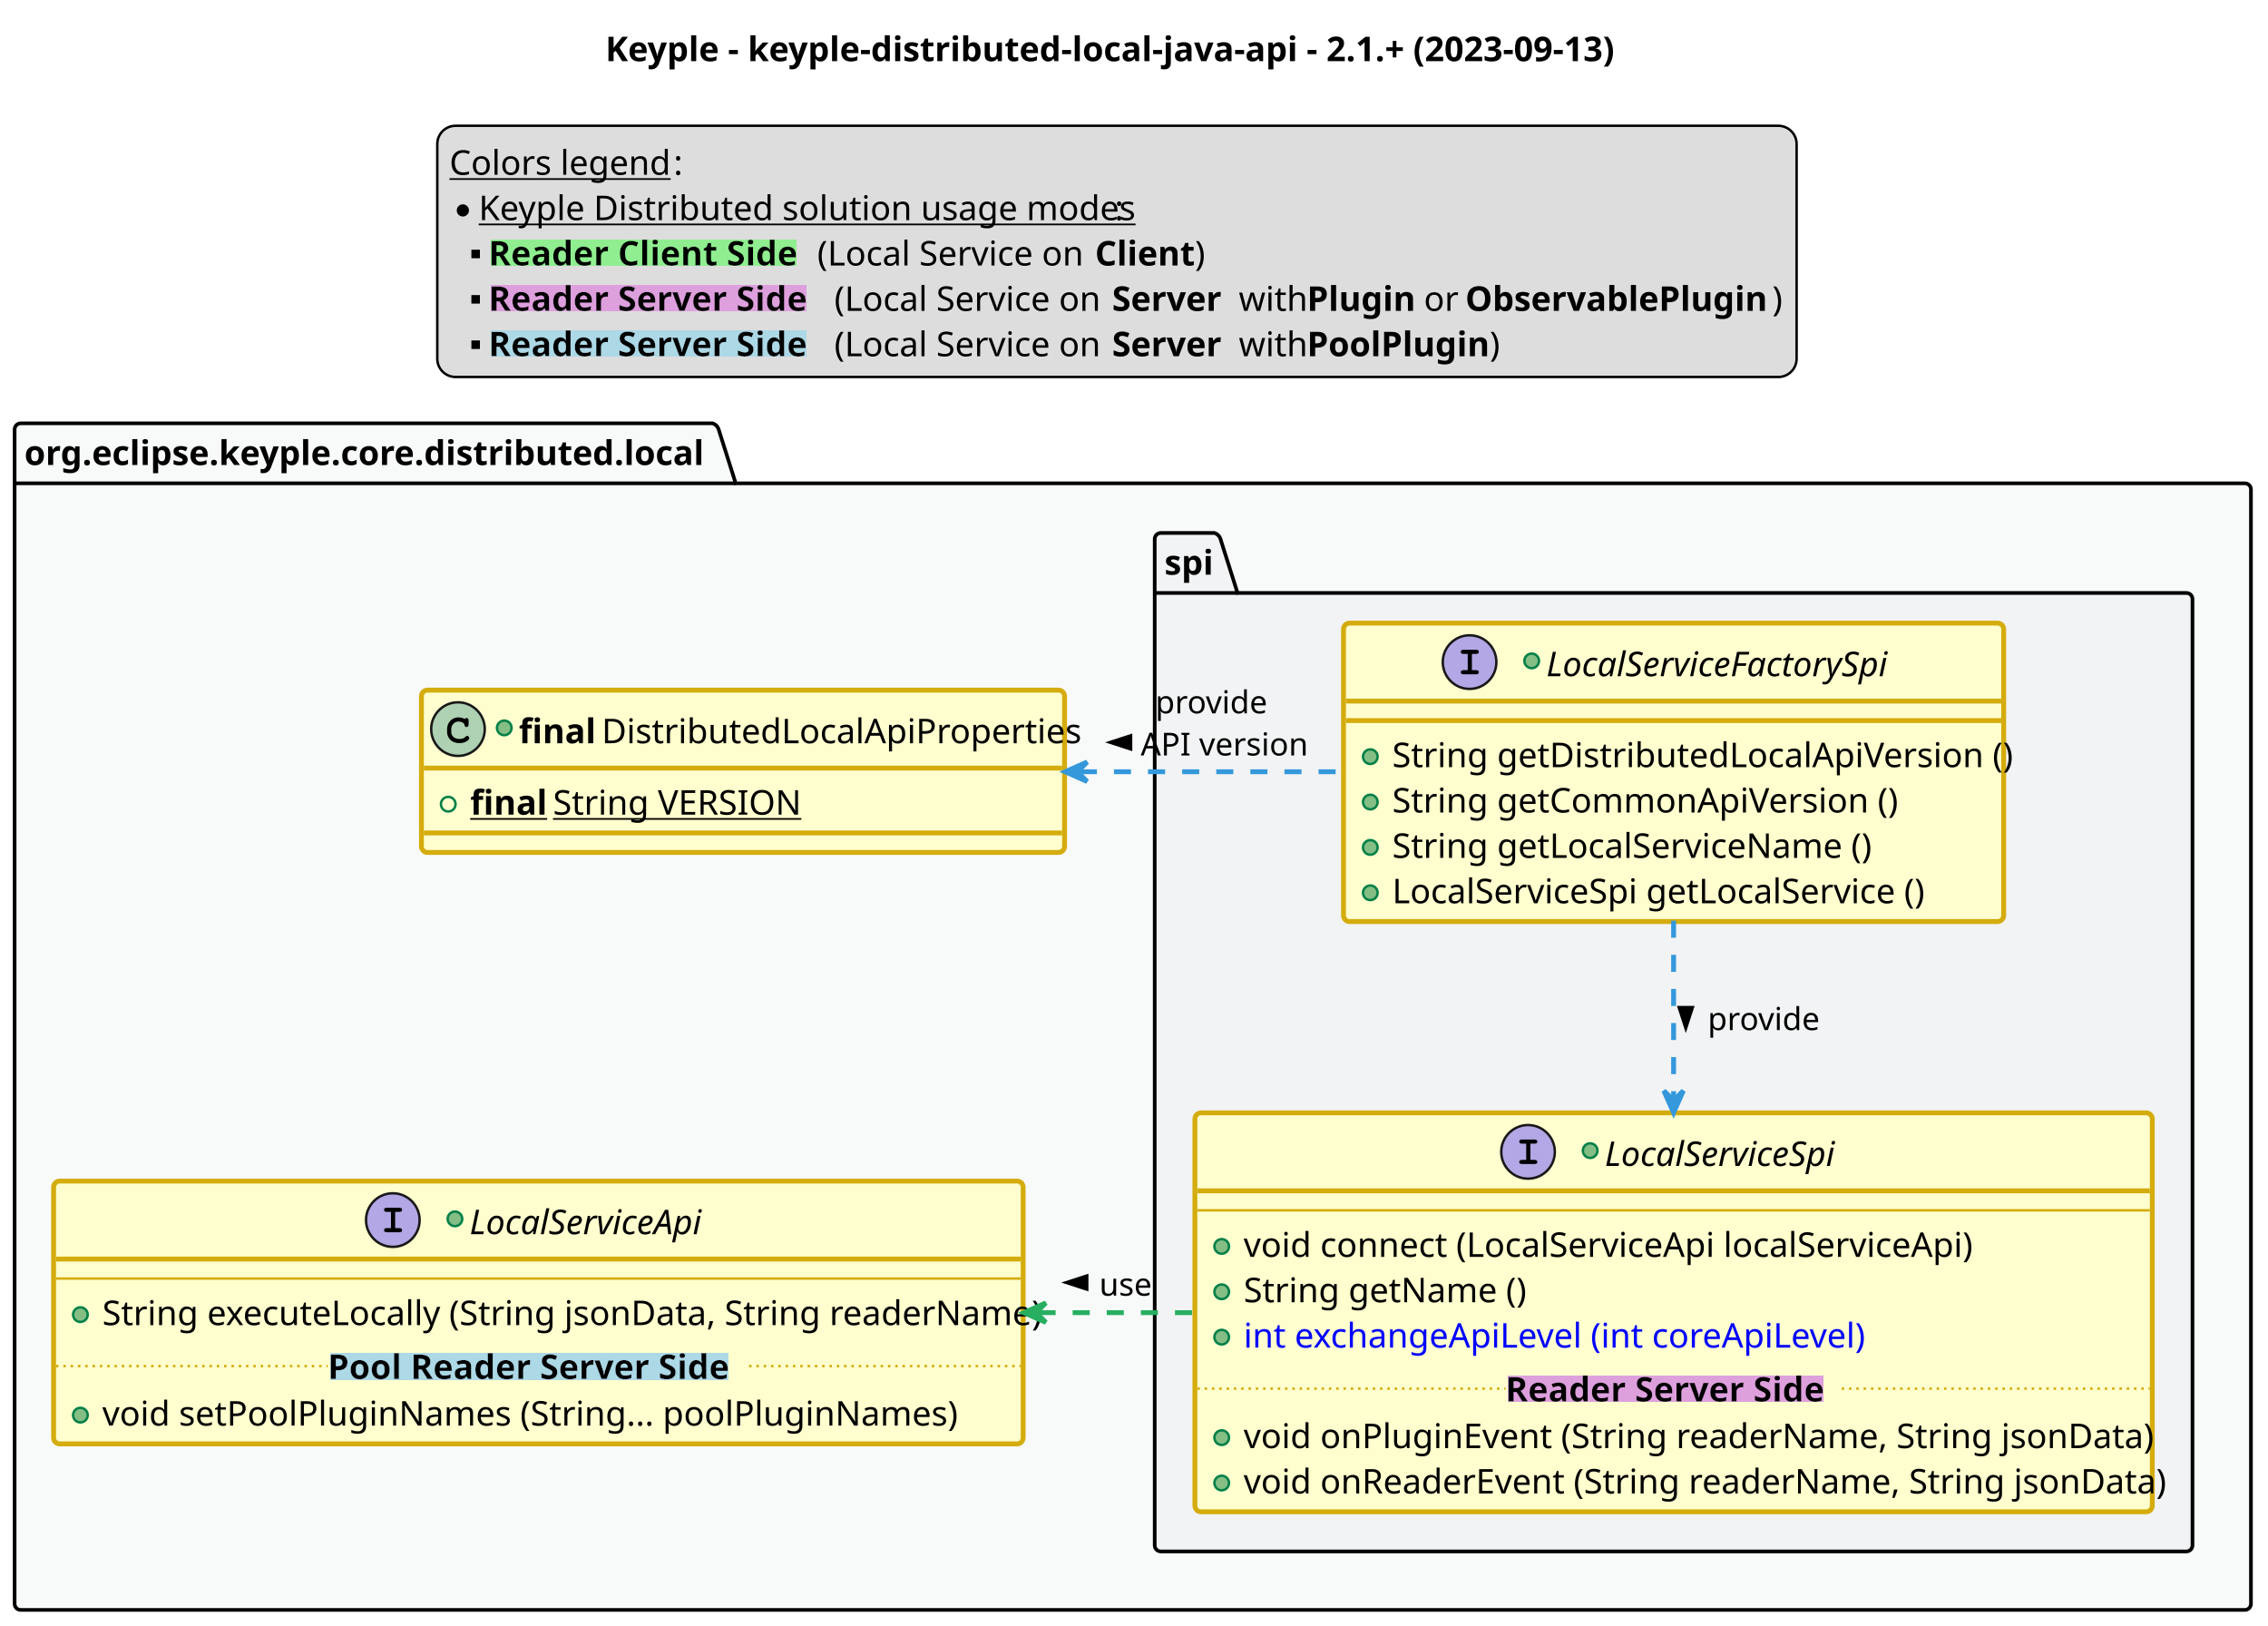
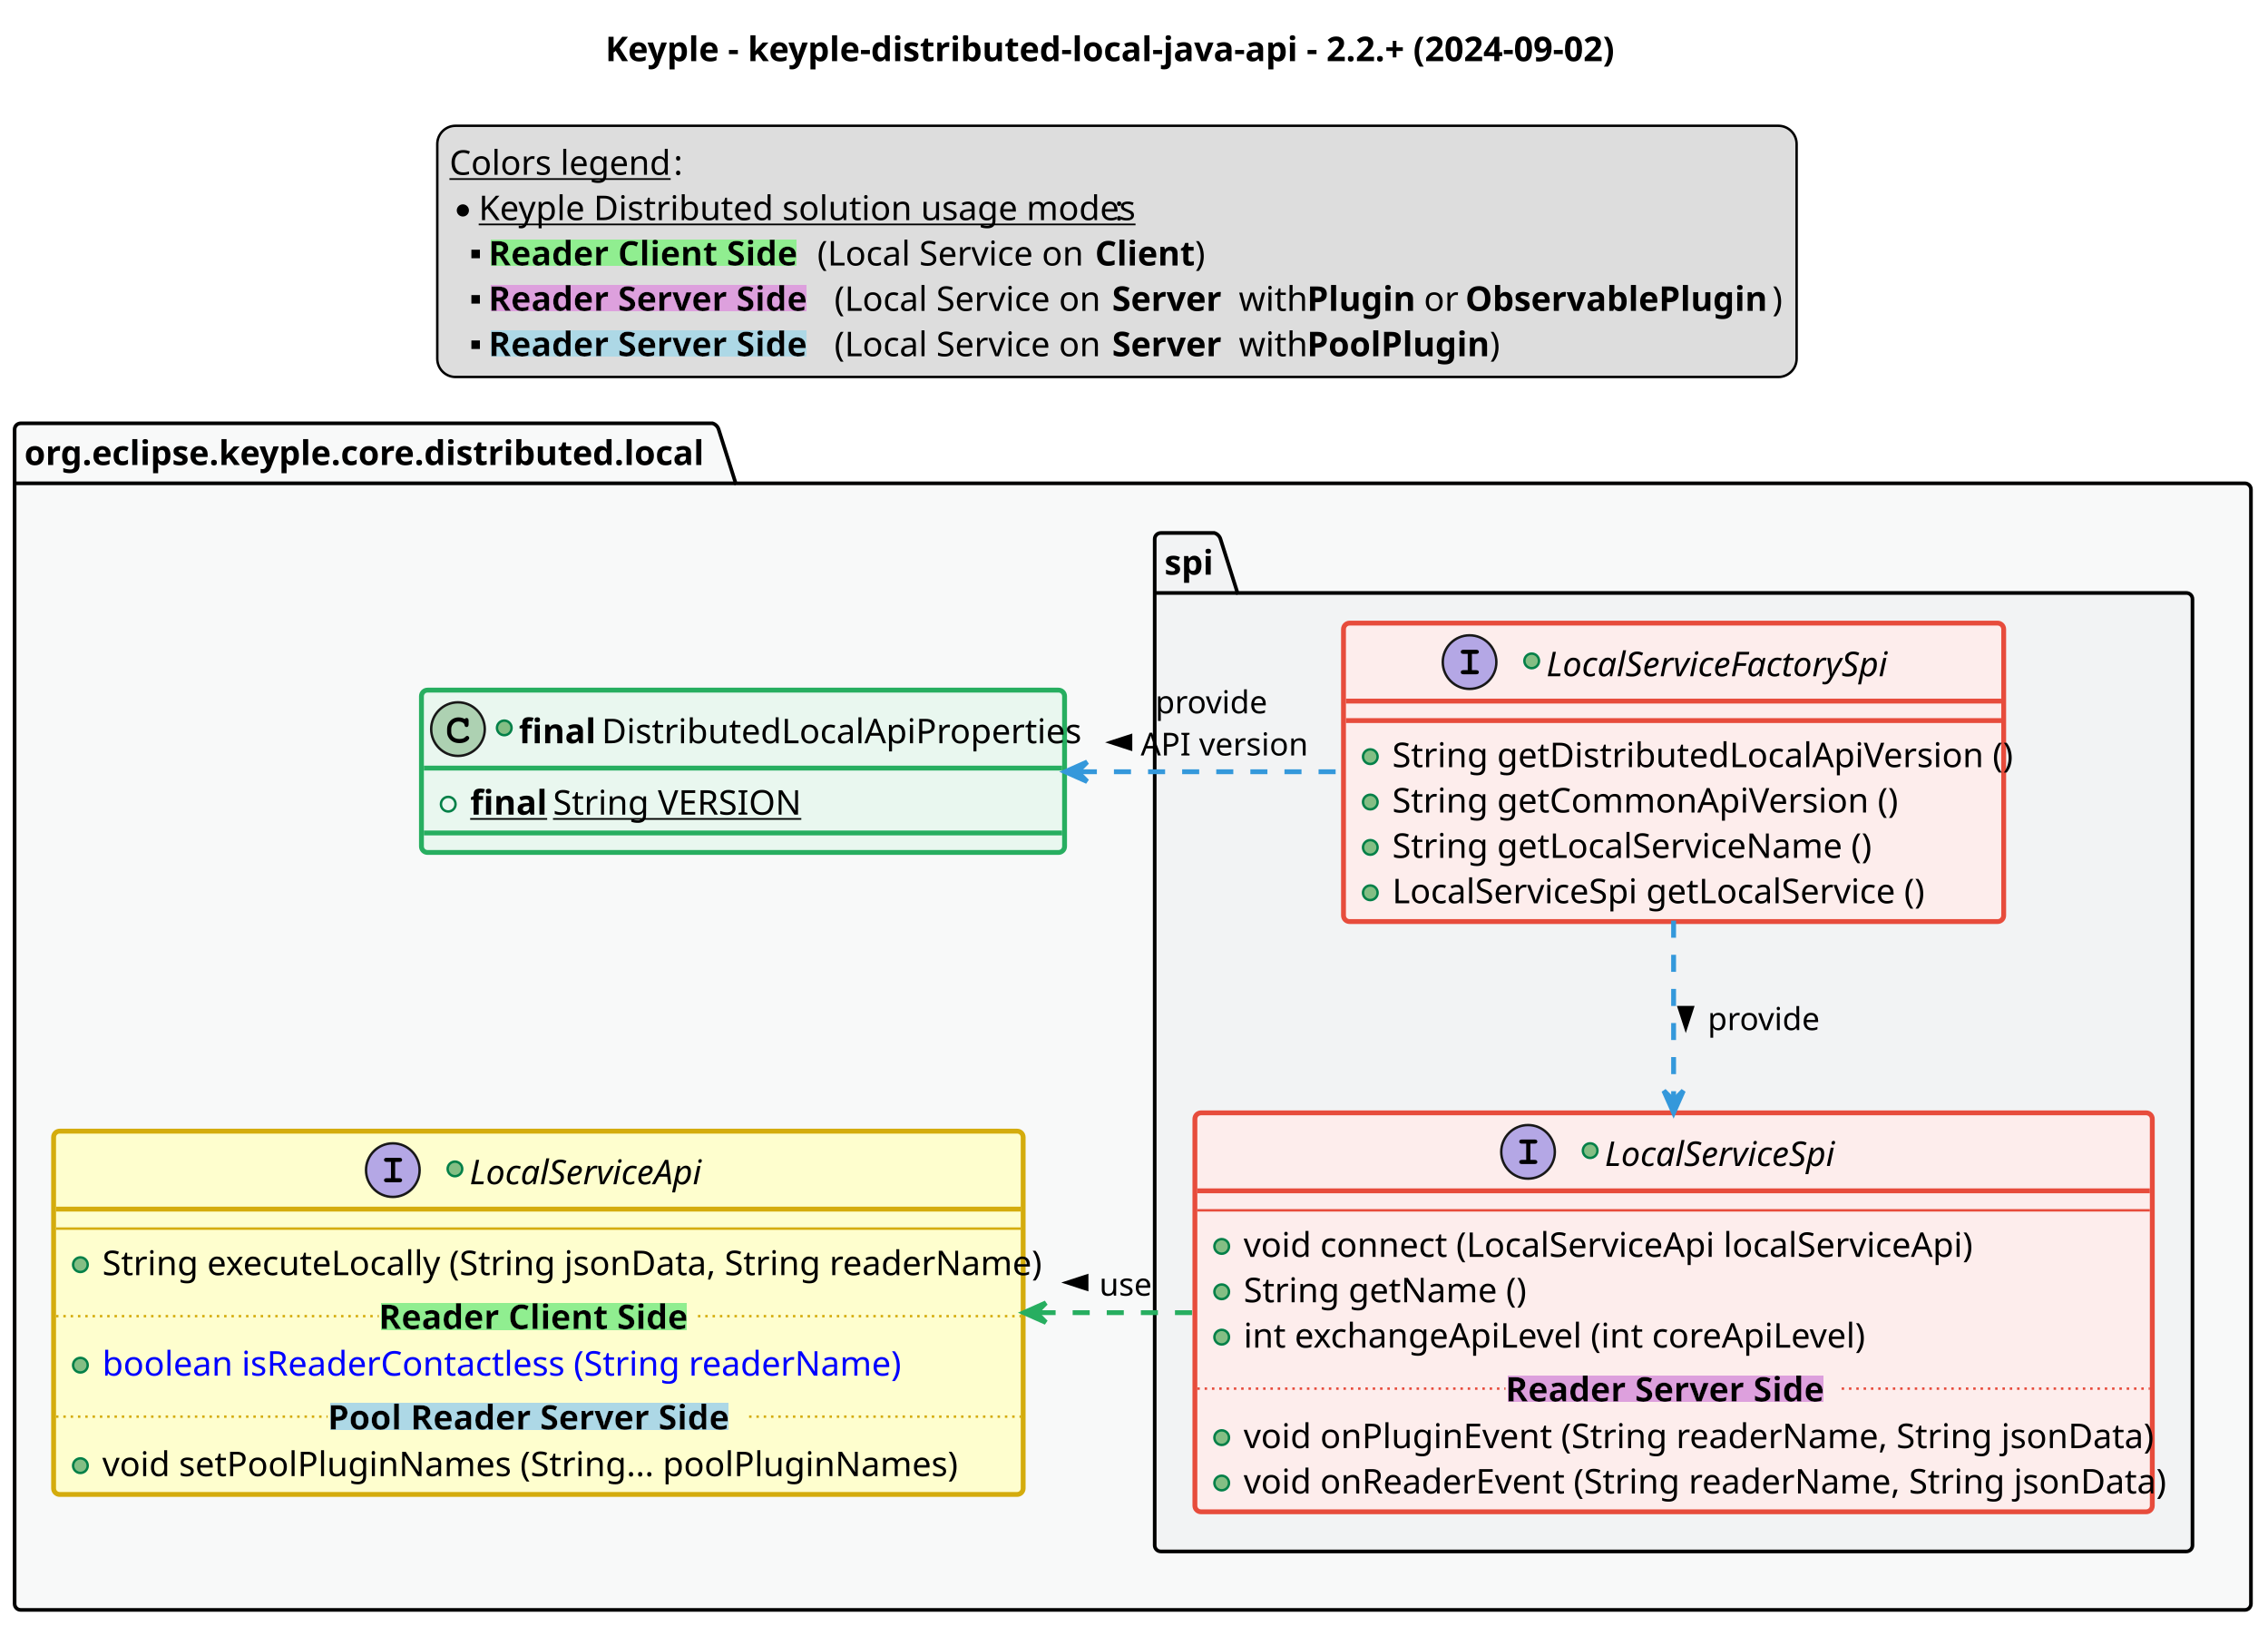
<svg xmlns="http://www.w3.org/2000/svg" contentStyleType="text/css" height="667px" preserveAspectRatio="none" style="width:931px;height:667px;background:#FFFFFF;" version="1.1" viewBox="0 0 931 667" width="931px" zoomAndPan="magnify">
  <defs>
-     <filter height="1" id="b1lmfeca1k2wji0" width="1" x="0" y="0">
+     <filter height="1" id="b1n7pmvrqo42bz0" width="1" x="0" y="0">
      <feFlood flood-color="#90EE90" result="flood" />
      <feComposite in="SourceGraphic" in2="flood" operator="over" />
    </filter>
-     <filter height="1" id="b1lmfeca1k2wji1" width="1" x="0" y="0">
+     <filter height="1" id="b1n7pmvrqo42bz1" width="1" x="0" y="0">
      <feFlood flood-color="#DDA0DD" result="flood" />
      <feComposite in="SourceGraphic" in2="flood" operator="over" />
    </filter>
-     <filter height="1" id="b1lmfeca1k2wji2" width="1" x="0" y="0">
+     <filter height="1" id="b1n7pmvrqo42bz2" width="1" x="0" y="0">
      <feFlood flood-color="#ADD8E6" result="flood" />
      <feComposite in="SourceGraphic" in2="flood" operator="over" />
    </filter>
  </defs>
  <g>
-     <text fill="#000000" font-family="sans-serif" font-size="14" font-weight="bold" lengthAdjust="spacing" textLength="420" x="248.5" y="25.107">Keyple - keyple-distributed-local-java-api - 2.1.+ (2023-09-13)</text>
+     <text fill="#000000" font-family="sans-serif" font-size="14" font-weight="bold" lengthAdjust="spacing" textLength="420" x="248.5" y="25.107">Keyple - keyple-distributed-local-java-api - 2.2.+ (2024-09-02)</text>
    <rect fill="#DDDDDD" height="103.106" id="_legend" rx="7.5" ry="7.5" style="stroke:#000000;stroke-width:1.0;" width="558" x="179.5" y="51.621" />
    <text fill="#000000" font-family="sans-serif" font-size="14" lengthAdjust="spacing" text-decoration="underline" textLength="88" x="184.5" y="71.728">Colors legend</text>
    <text fill="#000000" font-family="sans-serif" font-size="14" lengthAdjust="spacing" textLength="4" x="276.5" y="71.728">:</text>
    <ellipse cx="190" cy="86.363" fill="#000000" rx="2.5" ry="2.5" style="stroke:#000000;stroke-width:0.0;" />
    <text fill="#000000" font-family="sans-serif" font-size="14" lengthAdjust="spacing" text-decoration="underline" textLength="257" x="196.5" y="90.35">Keyple Distributed solution usage modes</text>
    <text fill="#000000" font-family="sans-serif" font-size="14" lengthAdjust="spacing" textLength="4" x="457.5" y="90.35">:</text>
    <rect fill="#000000" height="3.5" style="stroke:#000000;stroke-width:0.0;" width="3.5" x="193.5" y="102.484" />
-     <text fill="#000000" filter="url(#b1lmfeca1k2wji0)" font-family="sans-serif" font-size="14" font-weight="bold" lengthAdjust="spacing" textLength="131" x="200.5" y="108.971">Reader Client Side</text>
+     <text fill="#000000" filter="url(#b1n7pmvrqo42bz0)" font-family="sans-serif" font-size="14" font-weight="bold" lengthAdjust="spacing" textLength="131" x="200.5" y="108.971">Reader Client Side</text>
    <text fill="#000000" font-family="sans-serif" font-size="14" lengthAdjust="spacing" textLength="110" x="335.5" y="108.971">(Local Service on</text>
    <text fill="#000000" font-family="sans-serif" font-size="14" font-weight="bold" lengthAdjust="spacing" textLength="41" x="449.5" y="108.971">Client</text>
    <text fill="#000000" font-family="sans-serif" font-size="14" lengthAdjust="spacing" textLength="5" x="490.5" y="108.971">)</text>
    <rect fill="#000000" height="3.5" style="stroke:#000000;stroke-width:0.0;" width="3.5" x="193.5" y="121.106" />
-     <text fill="#000000" filter="url(#b1lmfeca1k2wji1)" font-family="sans-serif" font-size="14" font-weight="bold" lengthAdjust="spacing" textLength="138" x="200.5" y="127.592">Reader Server Side</text>
+     <text fill="#000000" filter="url(#b1n7pmvrqo42bz1)" font-family="sans-serif" font-size="14" font-weight="bold" lengthAdjust="spacing" textLength="138" x="200.5" y="127.592">Reader Server Side</text>
    <text fill="#000000" font-family="sans-serif" font-size="14" lengthAdjust="spacing" textLength="110" x="342.5" y="127.592">(Local Service on</text>
    <text fill="#000000" font-family="sans-serif" font-size="14" font-weight="bold" lengthAdjust="spacing" textLength="48" x="456.5" y="127.592">Server</text>
    <text fill="#000000" font-family="sans-serif" font-size="14" lengthAdjust="spacing" textLength="24" x="508.5" y="127.592">with</text>
    <text fill="#000000" font-family="sans-serif" font-size="14" font-weight="bold" lengthAdjust="spacing" textLength="44" x="536.5" y="127.592">Plugin</text>
    <text fill="#000000" font-family="sans-serif" font-size="14" lengthAdjust="spacing" textLength="13" x="584.5" y="127.592">or</text>
    <text fill="#000000" font-family="sans-serif" font-size="14" font-weight="bold" lengthAdjust="spacing" textLength="126" x="601.5" y="127.592">ObservablePlugin</text>
    <text fill="#000000" font-family="sans-serif" font-size="14" lengthAdjust="spacing" textLength="5" x="727.5" y="127.592">)</text>
    <rect fill="#000000" height="3.5" style="stroke:#000000;stroke-width:0.0;" width="3.5" x="193.5" y="139.727" />
-     <text fill="#000000" filter="url(#b1lmfeca1k2wji2)" font-family="sans-serif" font-size="14" font-weight="bold" lengthAdjust="spacing" textLength="138" x="200.5" y="146.213">Reader Server Side</text>
+     <text fill="#000000" filter="url(#b1n7pmvrqo42bz2)" font-family="sans-serif" font-size="14" font-weight="bold" lengthAdjust="spacing" textLength="138" x="200.5" y="146.213">Reader Server Side</text>
    <text fill="#000000" font-family="sans-serif" font-size="14" lengthAdjust="spacing" textLength="110" x="342.5" y="146.213">(Local Service on</text>
    <text fill="#000000" font-family="sans-serif" font-size="14" font-weight="bold" lengthAdjust="spacing" textLength="48" x="456.5" y="146.213">Server</text>
    <text fill="#000000" font-family="sans-serif" font-size="14" lengthAdjust="spacing" textLength="24" x="508.5" y="146.213">with</text>
    <text fill="#000000" font-family="sans-serif" font-size="14" font-weight="bold" lengthAdjust="spacing" textLength="75" x="536.5" y="146.213">PoolPlugin</text>
    <text fill="#000000" font-family="sans-serif" font-size="14" lengthAdjust="spacing" textLength="5" x="611.5" y="146.213">)</text>
    <g id="cluster_api">
      <path d="M8.5,173.74 L292.5,173.74 A3.75,3.75 0 0 1 295,176.24 L302,198.361 L921.5,198.361 A2.5,2.5 0 0 1 924,200.861 L924,658.24 A2.5,2.5 0 0 1 921.5,660.74 L8.5,660.74 A2.5,2.5 0 0 1 6,658.24 L6,176.24 A2.5,2.5 0 0 1 8.5,173.74 " fill="#F8F9F9" style="stroke:#000000;stroke-width:1.5;" />
      <line style="stroke:#000000;stroke-width:1.5;" x1="6" x2="302" y1="198.361" y2="198.361" />
      <text fill="#000000" font-family="sans-serif" font-size="14" font-weight="bold" lengthAdjust="spacing" textLength="283" x="10" y="190.848">org.eclipse.keyple.core.distributed.local</text>
    </g>
    <g id="cluster_spi">
      <path d="M476.5,218.74 L498.5,218.74 A3.75,3.75 0 0 1 501,221.24 L508,243.361 L897.5,243.361 A2.5,2.5 0 0 1 900,245.861 L900,634.24 A2.5,2.5 0 0 1 897.5,636.74 L476.5,636.74 A2.5,2.5 0 0 1 474,634.24 L474,221.24 A2.5,2.5 0 0 1 476.5,218.74 " fill="#F2F3F4" style="stroke:#000000;stroke-width:1.5;" />
      <line style="stroke:#000000;stroke-width:1.5;" x1="474" x2="508" y1="243.361" y2="243.361" />
      <text fill="#000000" font-family="sans-serif" font-size="14" font-weight="bold" lengthAdjust="spacing" textLength="21" x="478" y="235.848">spi</text>
    </g>
    <g id="elem_ApiProperties">
-       <rect codeLine="62" fill="#FEFECE" height="66.621" id="ApiProperties" rx="2.5" ry="2.5" style="stroke:#D4AC0D;stroke-width:2.0;" width="264" x="173" y="283.24" />
+       <rect codeLine="62" fill="#E9F7EF" height="66.621" id="ApiProperties" rx="2.5" ry="2.5" style="stroke:#27AE60;stroke-width:2.0;" width="264" x="173" y="283.24" />
      <ellipse cx="188" cy="299.24" fill="#ADD1B2" rx="11" ry="11" style="stroke:#181818;stroke-width:1.0;" />
      <path d="M190.766,295.115 Q190.922,294.897 191.109,294.787 Q191.297,294.678 191.516,294.678 Q191.891,294.678 192.125,294.943 Q192.359,295.193 192.359,295.803 L192.359,297.256 Q192.359,297.865 192.125,298.131 Q191.891,298.397 191.516,298.397 Q191.172,298.397 190.969,298.193 Q190.766,298.006 190.656,297.49 Q190.609,297.131 190.422,296.943 Q190.094,296.568 189.484,296.35 Q188.875,296.131 188.25,296.131 Q187.484,296.131 186.844,296.459 Q186.219,296.787 185.719,297.537 Q185.234,298.287 185.234,299.318 L185.234,300.412 Q185.234,301.647 186.125,302.475 Q187.016,303.287 188.609,303.287 Q189.547,303.287 190.203,303.037 Q190.594,302.881 191.016,302.443 Q191.281,302.178 191.422,302.1 Q191.578,302.022 191.781,302.022 Q192.109,302.022 192.359,302.287 Q192.625,302.537 192.625,302.881 Q192.625,303.225 192.281,303.631 Q191.781,304.209 190.984,304.537 Q189.906,304.99 188.609,304.99 Q187.094,304.99 185.891,304.365 Q184.906,303.865 184.219,302.803 Q183.531,301.725 183.531,300.443 L183.531,299.287 Q183.531,297.959 184.141,296.818 Q184.766,295.662 185.859,295.053 Q186.953,294.428 188.188,294.428 Q188.922,294.428 189.562,294.6 Q190.219,294.756 190.766,295.115 Z " fill="#000000" />
      <ellipse cx="207" cy="298.74" fill="#84BE84" rx="3" ry="3" style="stroke:#038048;stroke-width:1.0;" />
      <text fill="#000000" font-family="sans-serif" font-size="14" font-weight="bold" lengthAdjust="spacing" textLength="30" x="213" y="305.037">final</text>
      <text fill="#000000" font-family="sans-serif" font-size="14" lengthAdjust="spacing" textLength="187" x="247" y="305.037">DistributedLocalApiProperties</text>
-       <line style="stroke:#D4AC0D;stroke-width:2.0;" x1="174" x2="436" y1="315.24" y2="315.24" />
+       <line style="stroke:#27AE60;stroke-width:2.0;" x1="174" x2="436" y1="315.24" y2="315.24" />
      <ellipse cx="184" cy="330.051" fill="none" rx="3" ry="3" style="stroke:#038048;stroke-width:1.0;" />
      <text fill="#000000" font-family="sans-serif" font-size="14" font-weight="bold" lengthAdjust="spacing" text-decoration="underline" textLength="30" x="193" y="334.348">final</text>
      <text fill="#000000" font-family="sans-serif" font-size="14" lengthAdjust="spacing" text-decoration="underline" textLength="101" x="227" y="334.348">String VERSION</text>
-       <line style="stroke:#D4AC0D;stroke-width:2.0;" x1="174" x2="436" y1="341.861" y2="341.861" />
+       <line style="stroke:#27AE60;stroke-width:2.0;" x1="174" x2="436" y1="341.861" y2="341.861" />
    </g>
    <g id="elem_LocalServiceApi">
-       <rect codeLine="65" fill="#FEFECE" height="107.863" id="LocalServiceApi" rx="2.5" ry="2.5" style="stroke:#D4AC0D;stroke-width:2.0;" width="398" x="22" y="484.74" />
-       <ellipse cx="161.25" cy="500.74" fill="#B4A7E5" rx="11" ry="11" style="stroke:#181818;stroke-width:1.0;" />
-       <path d="M162.203,497.381 L162.203,504.037 L163.922,504.037 Q164.531,504.037 164.797,504.272 Q165.062,504.506 165.062,504.897 Q165.062,505.272 164.797,505.506 Q164.531,505.74 163.922,505.74 L158.781,505.74 Q158.172,505.74 157.906,505.506 Q157.641,505.272 157.641,504.881 Q157.641,504.506 157.906,504.272 Q158.172,504.037 158.781,504.037 L160.5,504.037 L160.5,497.381 L158.781,497.381 Q158.172,497.381 157.906,497.147 Q157.641,496.912 157.641,496.522 Q157.641,496.147 157.906,495.912 Q158.172,495.678 158.781,495.678 L163.922,495.678 Q164.531,495.678 164.797,495.912 Q165.062,496.147 165.062,496.522 Q165.062,496.912 164.797,497.147 Q164.531,497.381 163.922,497.381 L162.203,497.381 Z " fill="#000000" />
-       <ellipse cx="186.75" cy="500.24" fill="#84BE84" rx="3" ry="3" style="stroke:#038048;stroke-width:1.0;" />
-       <text fill="#000000" font-family="sans-serif" font-size="14" font-style="italic" lengthAdjust="spacing" textLength="100" x="192.75" y="506.537">LocalServiceApi</text>
-       <line style="stroke:#D4AC0D;stroke-width:2.0;" x1="23" x2="419" y1="516.74" y2="516.74" />
-       <line style="stroke:#D4AC0D;stroke-width:1.0;" x1="23" x2="419" y1="524.74" y2="524.74" />
-       <ellipse cx="33" cy="539.551" fill="#84BE84" rx="3" ry="3" style="stroke:#038048;stroke-width:1.0;" />
-       <text fill="#000000" font-family="sans-serif" font-size="14" lengthAdjust="spacing" textLength="372" x="42" y="543.848">String executeLocally (String jsonData, String readerName)</text>
-       <ellipse cx="33" cy="580.793" fill="#84BE84" rx="3" ry="3" style="stroke:#038048;stroke-width:1.0;" />
-       <text fill="#000000" font-family="sans-serif" font-size="14" lengthAdjust="spacing" textLength="335" x="42" y="585.09">void setPoolPluginNames (String... poolPluginNames)</text>
-       <line style="stroke:#D4AC0D;stroke-width:1.0;stroke-dasharray:1.0,2.0;" x1="23" x2="134.5" y1="560.672" y2="560.672" />
-       <text fill="#000000" filter="url(#b1lmfeca1k2wji2)" font-family="sans-serif" font-size="14" font-weight="bold" lengthAdjust="spacing" textLength="173" x="134.5" y="565.969">Pool Reader Server Side</text>
-       <line style="stroke:#D4AC0D;stroke-width:1.0;stroke-dasharray:1.0,2.0;" x1="307.5" x2="419" y1="560.672" y2="560.672" />
+       <rect codeLine="65" fill="#FEFECE" height="149.106" id="LocalServiceApi" rx="2.5" ry="2.5" style="stroke:#D4AC0D;stroke-width:2.0;" width="398" x="22" y="464.24" />
+       <ellipse cx="161.25" cy="480.24" fill="#B4A7E5" rx="11" ry="11" style="stroke:#181818;stroke-width:1.0;" />
+       <path d="M162.203,476.881 L162.203,483.537 L163.922,483.537 Q164.531,483.537 164.797,483.772 Q165.062,484.006 165.062,484.397 Q165.062,484.772 164.797,485.006 Q164.531,485.24 163.922,485.24 L158.781,485.24 Q158.172,485.24 157.906,485.006 Q157.641,484.772 157.641,484.381 Q157.641,484.006 157.906,483.772 Q158.172,483.537 158.781,483.537 L160.5,483.537 L160.5,476.881 L158.781,476.881 Q158.172,476.881 157.906,476.647 Q157.641,476.412 157.641,476.022 Q157.641,475.647 157.906,475.412 Q158.172,475.178 158.781,475.178 L163.922,475.178 Q164.531,475.178 164.797,475.412 Q165.062,475.647 165.062,476.022 Q165.062,476.412 164.797,476.647 Q164.531,476.881 163.922,476.881 L162.203,476.881 Z " fill="#000000" />
+       <ellipse cx="186.75" cy="479.74" fill="#84BE84" rx="3" ry="3" style="stroke:#038048;stroke-width:1.0;" />
+       <text fill="#000000" font-family="sans-serif" font-size="14" font-style="italic" lengthAdjust="spacing" textLength="100" x="192.75" y="486.037">LocalServiceApi</text>
+       <line style="stroke:#D4AC0D;stroke-width:2.0;" x1="23" x2="419" y1="496.24" y2="496.24" />
+       <line style="stroke:#D4AC0D;stroke-width:1.0;" x1="23" x2="419" y1="504.24" y2="504.24" />
+       <ellipse cx="33" cy="519.051" fill="#84BE84" rx="3" ry="3" style="stroke:#038048;stroke-width:1.0;" />
+       <text fill="#000000" font-family="sans-serif" font-size="14" lengthAdjust="spacing" textLength="372" x="42" y="523.348">String executeLocally (String jsonData, String readerName)</text>
+       <ellipse cx="33" cy="560.293" fill="#84BE84" rx="3" ry="3" style="stroke:#038048;stroke-width:1.0;" />
+       <text fill="#0000FF" font-family="sans-serif" font-size="14" lengthAdjust="spacing" textLength="319" x="42" y="564.59">boolean isReaderContactless (String readerName)</text>
+       <line style="stroke:#D4AC0D;stroke-width:1.0;stroke-dasharray:1.0,2.0;" x1="23" x2="155.5" y1="540.172" y2="540.172" />
+       <text fill="#000000" filter="url(#b1n7pmvrqo42bz0)" font-family="sans-serif" font-size="14" font-weight="bold" lengthAdjust="spacing" textLength="131" x="155.5" y="545.469">Reader Client Side</text>
+       <line style="stroke:#D4AC0D;stroke-width:1.0;stroke-dasharray:1.0,2.0;" x1="286.5" x2="419" y1="540.172" y2="540.172" />
+       <ellipse cx="33" cy="601.535" fill="#84BE84" rx="3" ry="3" style="stroke:#038048;stroke-width:1.0;" />
+       <text fill="#000000" font-family="sans-serif" font-size="14" lengthAdjust="spacing" textLength="335" x="42" y="605.832">void setPoolPluginNames (String... poolPluginNames)</text>
+       <line style="stroke:#D4AC0D;stroke-width:1.0;stroke-dasharray:1.0,2.0;" x1="23" x2="134.5" y1="581.414" y2="581.414" />
+       <text fill="#000000" filter="url(#b1n7pmvrqo42bz2)" font-family="sans-serif" font-size="14" font-weight="bold" lengthAdjust="spacing" textLength="173" x="134.5" y="586.711">Pool Reader Server Side</text>
+       <line style="stroke:#D4AC0D;stroke-width:1.0;stroke-dasharray:1.0,2.0;" x1="307.5" x2="419" y1="581.414" y2="581.414" />
    </g>
    <g id="elem_LocalServiceFactorySpi">
-       <rect codeLine="72" fill="#FEFECE" height="122.484" id="LocalServiceFactorySpi" rx="2.5" ry="2.5" style="stroke:#D4AC0D;stroke-width:2.0;" width="271" x="551.5" y="255.74" />
+       <rect codeLine="74" fill="#FDEDEC" height="122.484" id="LocalServiceFactorySpi" rx="2.5" ry="2.5" style="stroke:#E74C3C;stroke-width:2.0;" width="271" x="551.5" y="255.74" />
      <ellipse cx="603.25" cy="271.74" fill="#B4A7E5" rx="11" ry="11" style="stroke:#181818;stroke-width:1.0;" />
      <path d="M604.203,268.381 L604.203,275.037 L605.922,275.037 Q606.531,275.037 606.797,275.272 Q607.062,275.506 607.062,275.897 Q607.062,276.272 606.797,276.506 Q606.531,276.74 605.922,276.74 L600.781,276.74 Q600.172,276.74 599.906,276.506 Q599.641,276.272 599.641,275.881 Q599.641,275.506 599.906,275.272 Q600.172,275.037 600.781,275.037 L602.5,275.037 L602.5,268.381 L600.781,268.381 Q600.172,268.381 599.906,268.147 Q599.641,267.912 599.641,267.522 Q599.641,267.147 599.906,266.912 Q600.172,266.678 600.781,266.678 L605.922,266.678 Q606.531,266.678 606.797,266.912 Q607.062,267.147 607.062,267.522 Q607.062,267.912 606.797,268.147 Q606.531,268.381 605.922,268.381 L604.203,268.381 Z " fill="#000000" />
      <ellipse cx="628.75" cy="271.24" fill="#84BE84" rx="3" ry="3" style="stroke:#038048;stroke-width:1.0;" />
      <text fill="#000000" font-family="sans-serif" font-size="14" font-style="italic" lengthAdjust="spacing" textLength="148" x="634.75" y="277.537">LocalServiceFactorySpi</text>
-       <line style="stroke:#D4AC0D;stroke-width:2.0;" x1="552.5" x2="821.5" y1="287.74" y2="287.74" />
-       <line style="stroke:#D4AC0D;stroke-width:2.0;" x1="552.5" x2="821.5" y1="295.74" y2="295.74" />
+       <line style="stroke:#E74C3C;stroke-width:2.0;" x1="552.5" x2="821.5" y1="287.74" y2="287.74" />
+       <line style="stroke:#E74C3C;stroke-width:2.0;" x1="552.5" x2="821.5" y1="295.74" y2="295.74" />
      <ellipse cx="562.5" cy="310.551" fill="#84BE84" rx="3" ry="3" style="stroke:#038048;stroke-width:1.0;" />
      <text fill="#000000" font-family="sans-serif" font-size="14" lengthAdjust="spacing" textLength="245" x="571.5" y="314.848">String getDistributedLocalApiVersion ()</text>
      <ellipse cx="562.5" cy="329.172" fill="#84BE84" rx="3" ry="3" style="stroke:#038048;stroke-width:1.0;" />
      <text fill="#000000" font-family="sans-serif" font-size="14" lengthAdjust="spacing" textLength="199" x="571.5" y="333.469">String getCommonApiVersion ()</text>
      <ellipse cx="562.5" cy="347.793" fill="#84BE84" rx="3" ry="3" style="stroke:#038048;stroke-width:1.0;" />
      <text fill="#000000" font-family="sans-serif" font-size="14" lengthAdjust="spacing" textLength="192" x="571.5" y="352.09">String getLocalServiceName ()</text>
      <ellipse cx="562.5" cy="366.414" fill="#84BE84" rx="3" ry="3" style="stroke:#038048;stroke-width:1.0;" />
      <text fill="#000000" font-family="sans-serif" font-size="14" lengthAdjust="spacing" textLength="220" x="571.5" y="370.711">LocalServiceSpi getLocalService ()</text>
    </g>
    <g id="elem_LocalServiceSpi">
-       <rect codeLine="78" fill="#FEFECE" height="163.727" id="LocalServiceSpi" rx="2.5" ry="2.5" style="stroke:#D4AC0D;stroke-width:2.0;" width="393" x="490.5" y="456.74" />
+       <rect codeLine="80" fill="#FDEDEC" height="163.727" id="LocalServiceSpi" rx="2.5" ry="2.5" style="stroke:#E74C3C;stroke-width:2.0;" width="393" x="490.5" y="456.74" />
      <ellipse cx="627.25" cy="472.74" fill="#B4A7E5" rx="11" ry="11" style="stroke:#181818;stroke-width:1.0;" />
      <path d="M628.203,469.381 L628.203,476.037 L629.922,476.037 Q630.531,476.037 630.797,476.272 Q631.062,476.506 631.062,476.897 Q631.062,477.272 630.797,477.506 Q630.531,477.74 629.922,477.74 L624.781,477.74 Q624.172,477.74 623.906,477.506 Q623.641,477.272 623.641,476.881 Q623.641,476.506 623.906,476.272 Q624.172,476.037 624.781,476.037 L626.5,476.037 L626.5,469.381 L624.781,469.381 Q624.172,469.381 623.906,469.147 Q623.641,468.912 623.641,468.522 Q623.641,468.147 623.906,467.912 Q624.172,467.678 624.781,467.678 L629.922,467.678 Q630.531,467.678 630.797,467.912 Q631.062,468.147 631.062,468.522 Q631.062,468.912 630.797,469.147 Q630.531,469.381 629.922,469.381 L628.203,469.381 Z " fill="#000000" />
      <ellipse cx="652.75" cy="472.24" fill="#84BE84" rx="3" ry="3" style="stroke:#038048;stroke-width:1.0;" />
      <text fill="#000000" font-family="sans-serif" font-size="14" font-style="italic" lengthAdjust="spacing" textLength="100" x="658.75" y="478.537">LocalServiceSpi</text>
-       <line style="stroke:#D4AC0D;stroke-width:2.0;" x1="491.5" x2="882.5" y1="488.74" y2="488.74" />
-       <line style="stroke:#D4AC0D;stroke-width:1.0;" x1="491.5" x2="882.5" y1="496.74" y2="496.74" />
+       <line style="stroke:#E74C3C;stroke-width:2.0;" x1="491.5" x2="882.5" y1="488.74" y2="488.74" />
+       <line style="stroke:#E74C3C;stroke-width:1.0;" x1="491.5" x2="882.5" y1="496.74" y2="496.74" />
      <ellipse cx="501.5" cy="511.551" fill="#84BE84" rx="3" ry="3" style="stroke:#038048;stroke-width:1.0;" />
      <text fill="#000000" font-family="sans-serif" font-size="14" lengthAdjust="spacing" textLength="295" x="510.5" y="515.848">void connect (LocalServiceApi localServiceApi)</text>
      <ellipse cx="501.5" cy="530.172" fill="#84BE84" rx="3" ry="3" style="stroke:#038048;stroke-width:1.0;" />
      <text fill="#000000" font-family="sans-serif" font-size="14" lengthAdjust="spacing" textLength="111" x="510.5" y="534.469">String getName ()</text>
      <ellipse cx="501.5" cy="548.793" fill="#84BE84" rx="3" ry="3" style="stroke:#038048;stroke-width:1.0;" />
-       <text fill="#0000FF" font-family="sans-serif" font-size="14" lengthAdjust="spacing" textLength="249" x="510.5" y="553.09">int exchangeApiLevel (int coreApiLevel)</text>
+       <text fill="#000000" font-family="sans-serif" font-size="14" lengthAdjust="spacing" textLength="249" x="510.5" y="553.09">int exchangeApiLevel (int coreApiLevel)</text>
      <ellipse cx="501.5" cy="590.035" fill="#84BE84" rx="3" ry="3" style="stroke:#038048;stroke-width:1.0;" />
      <text fill="#000000" font-family="sans-serif" font-size="14" lengthAdjust="spacing" textLength="359" x="510.5" y="594.332">void onPluginEvent (String readerName, String jsonData)</text>
      <ellipse cx="501.5" cy="608.656" fill="#84BE84" rx="3" ry="3" style="stroke:#038048;stroke-width:1.0;" />
      <text fill="#000000" font-family="sans-serif" font-size="14" lengthAdjust="spacing" textLength="367" x="510.5" y="612.953">void onReaderEvent (String readerName, String jsonData)</text>
-       <line style="stroke:#D4AC0D;stroke-width:1.0;stroke-dasharray:1.0,2.0;" x1="491.5" x2="618" y1="569.914" y2="569.914" />
-       <text fill="#000000" filter="url(#b1lmfeca1k2wji1)" font-family="sans-serif" font-size="14" font-weight="bold" lengthAdjust="spacing" textLength="138" x="618" y="575.211">Reader Server Side</text>
-       <line style="stroke:#D4AC0D;stroke-width:1.0;stroke-dasharray:1.0,2.0;" x1="756" x2="882.5" y1="569.914" y2="569.914" />
+       <line style="stroke:#E74C3C;stroke-width:1.0;stroke-dasharray:1.0,2.0;" x1="491.5" x2="618" y1="569.914" y2="569.914" />
+       <text fill="#000000" filter="url(#b1n7pmvrqo42bz1)" font-family="sans-serif" font-size="14" font-weight="bold" lengthAdjust="spacing" textLength="138" x="618" y="575.211">Reader Server Side</text>
+       <line style="stroke:#E74C3C;stroke-width:1.0;stroke-dasharray:1.0,2.0;" x1="756" x2="882.5" y1="569.914" y2="569.914" />
    </g>
    <g id="link_ApiProperties_LocalServiceFactorySpi">
-       <path codeLine="92" d="M443.265,316.74 C480.128,316.74 514.225,316.74 551.283,316.74 " fill="none" id="ApiProperties-backto-LocalServiceFactorySpi" style="stroke:#3498DB;stroke-width:2.0;stroke-dasharray:7.0,7.0;" />
+       <path codeLine="94" d="M443.265,316.74 C480.128,316.74 514.225,316.74 551.283,316.74 " fill="none" id="ApiProperties-backto-LocalServiceFactorySpi" style="stroke:#3498DB;stroke-width:2.0;stroke-dasharray:7.0,7.0;" />
      <polygon fill="#3498DB" points="437.265,316.74,446.265,320.74,442.265,316.74,446.265,312.74,437.265,316.74" style="stroke:#3498DB;stroke-width:2.0;" />
      <text fill="#000000" font-family="sans-serif" font-size="13" lengthAdjust="spacing" textLength="40" x="474.25" y="292.769">provide</text>
      <polygon fill="#000000" points="455.25,304.677,464.295,307.616,464.295,301.738,455.25,304.677" style="stroke:#000000;stroke-width:1.0;" />
      <text fill="#000000" font-family="sans-serif" font-size="13" lengthAdjust="spacing" textLength="65" x="468.25" y="310.06">API version</text>
    </g>
    <g id="link_LocalServiceFactorySpi_LocalServiceSpi">
-       <path codeLine="93" d="M687,377.856 C687,402.155 687,424.575 687,450.66 " fill="none" id="LocalServiceFactorySpi-to-LocalServiceSpi" style="stroke:#3498DB;stroke-width:2.0;stroke-dasharray:7.0,7.0;" />
+       <path codeLine="95" d="M687,377.856 C687,402.155 687,424.575 687,450.66 " fill="none" id="LocalServiceFactorySpi-to-LocalServiceSpi" style="stroke:#3498DB;stroke-width:2.0;stroke-dasharray:7.0,7.0;" />
      <polygon fill="#3498DB" points="687,456.66,691,447.66,687,451.66,683,447.66,687,456.66" style="stroke:#3498DB;stroke-width:2.0;" />
      <polygon fill="#000000" points="692,422.386,694.939,413.341,689.061,413.341,692,422.386" style="stroke:#000000;stroke-width:1.0;" />
      <text fill="#000000" font-family="sans-serif" font-size="13" lengthAdjust="spacing" textLength="40" x="701" y="422.769">provide</text>
    </g>
    <g id="link_LocalServiceApi_LocalServiceSpi">
-       <path codeLine="95" d="M426.316,538.74 C449.553,538.74 467.247,538.74 490.446,538.74 " fill="none" id="LocalServiceApi-backto-LocalServiceSpi" style="stroke:#27AE60;stroke-width:2.0;stroke-dasharray:7.0,7.0;" />
+       <path codeLine="97" d="M426.316,538.74 C449.553,538.74 467.247,538.74 490.446,538.74 " fill="none" id="LocalServiceApi-backto-LocalServiceSpi" style="stroke:#27AE60;stroke-width:2.0;stroke-dasharray:7.0,7.0;" />
      <polygon fill="#27AE60" points="420.316,538.74,429.316,542.74,425.316,538.74,429.316,534.74,420.316,538.74" style="stroke:#27AE60;stroke-width:2.0;" />
      <polygon fill="#000000" points="437.25,526.386,446.295,529.325,446.295,523.447,437.25,526.386" style="stroke:#000000;stroke-width:1.0;" />
      <text fill="#000000" font-family="sans-serif" font-size="13" lengthAdjust="spacing" textLength="21" x="451.25" y="531.769">use</text>
    </g>
  </g>
</svg>
